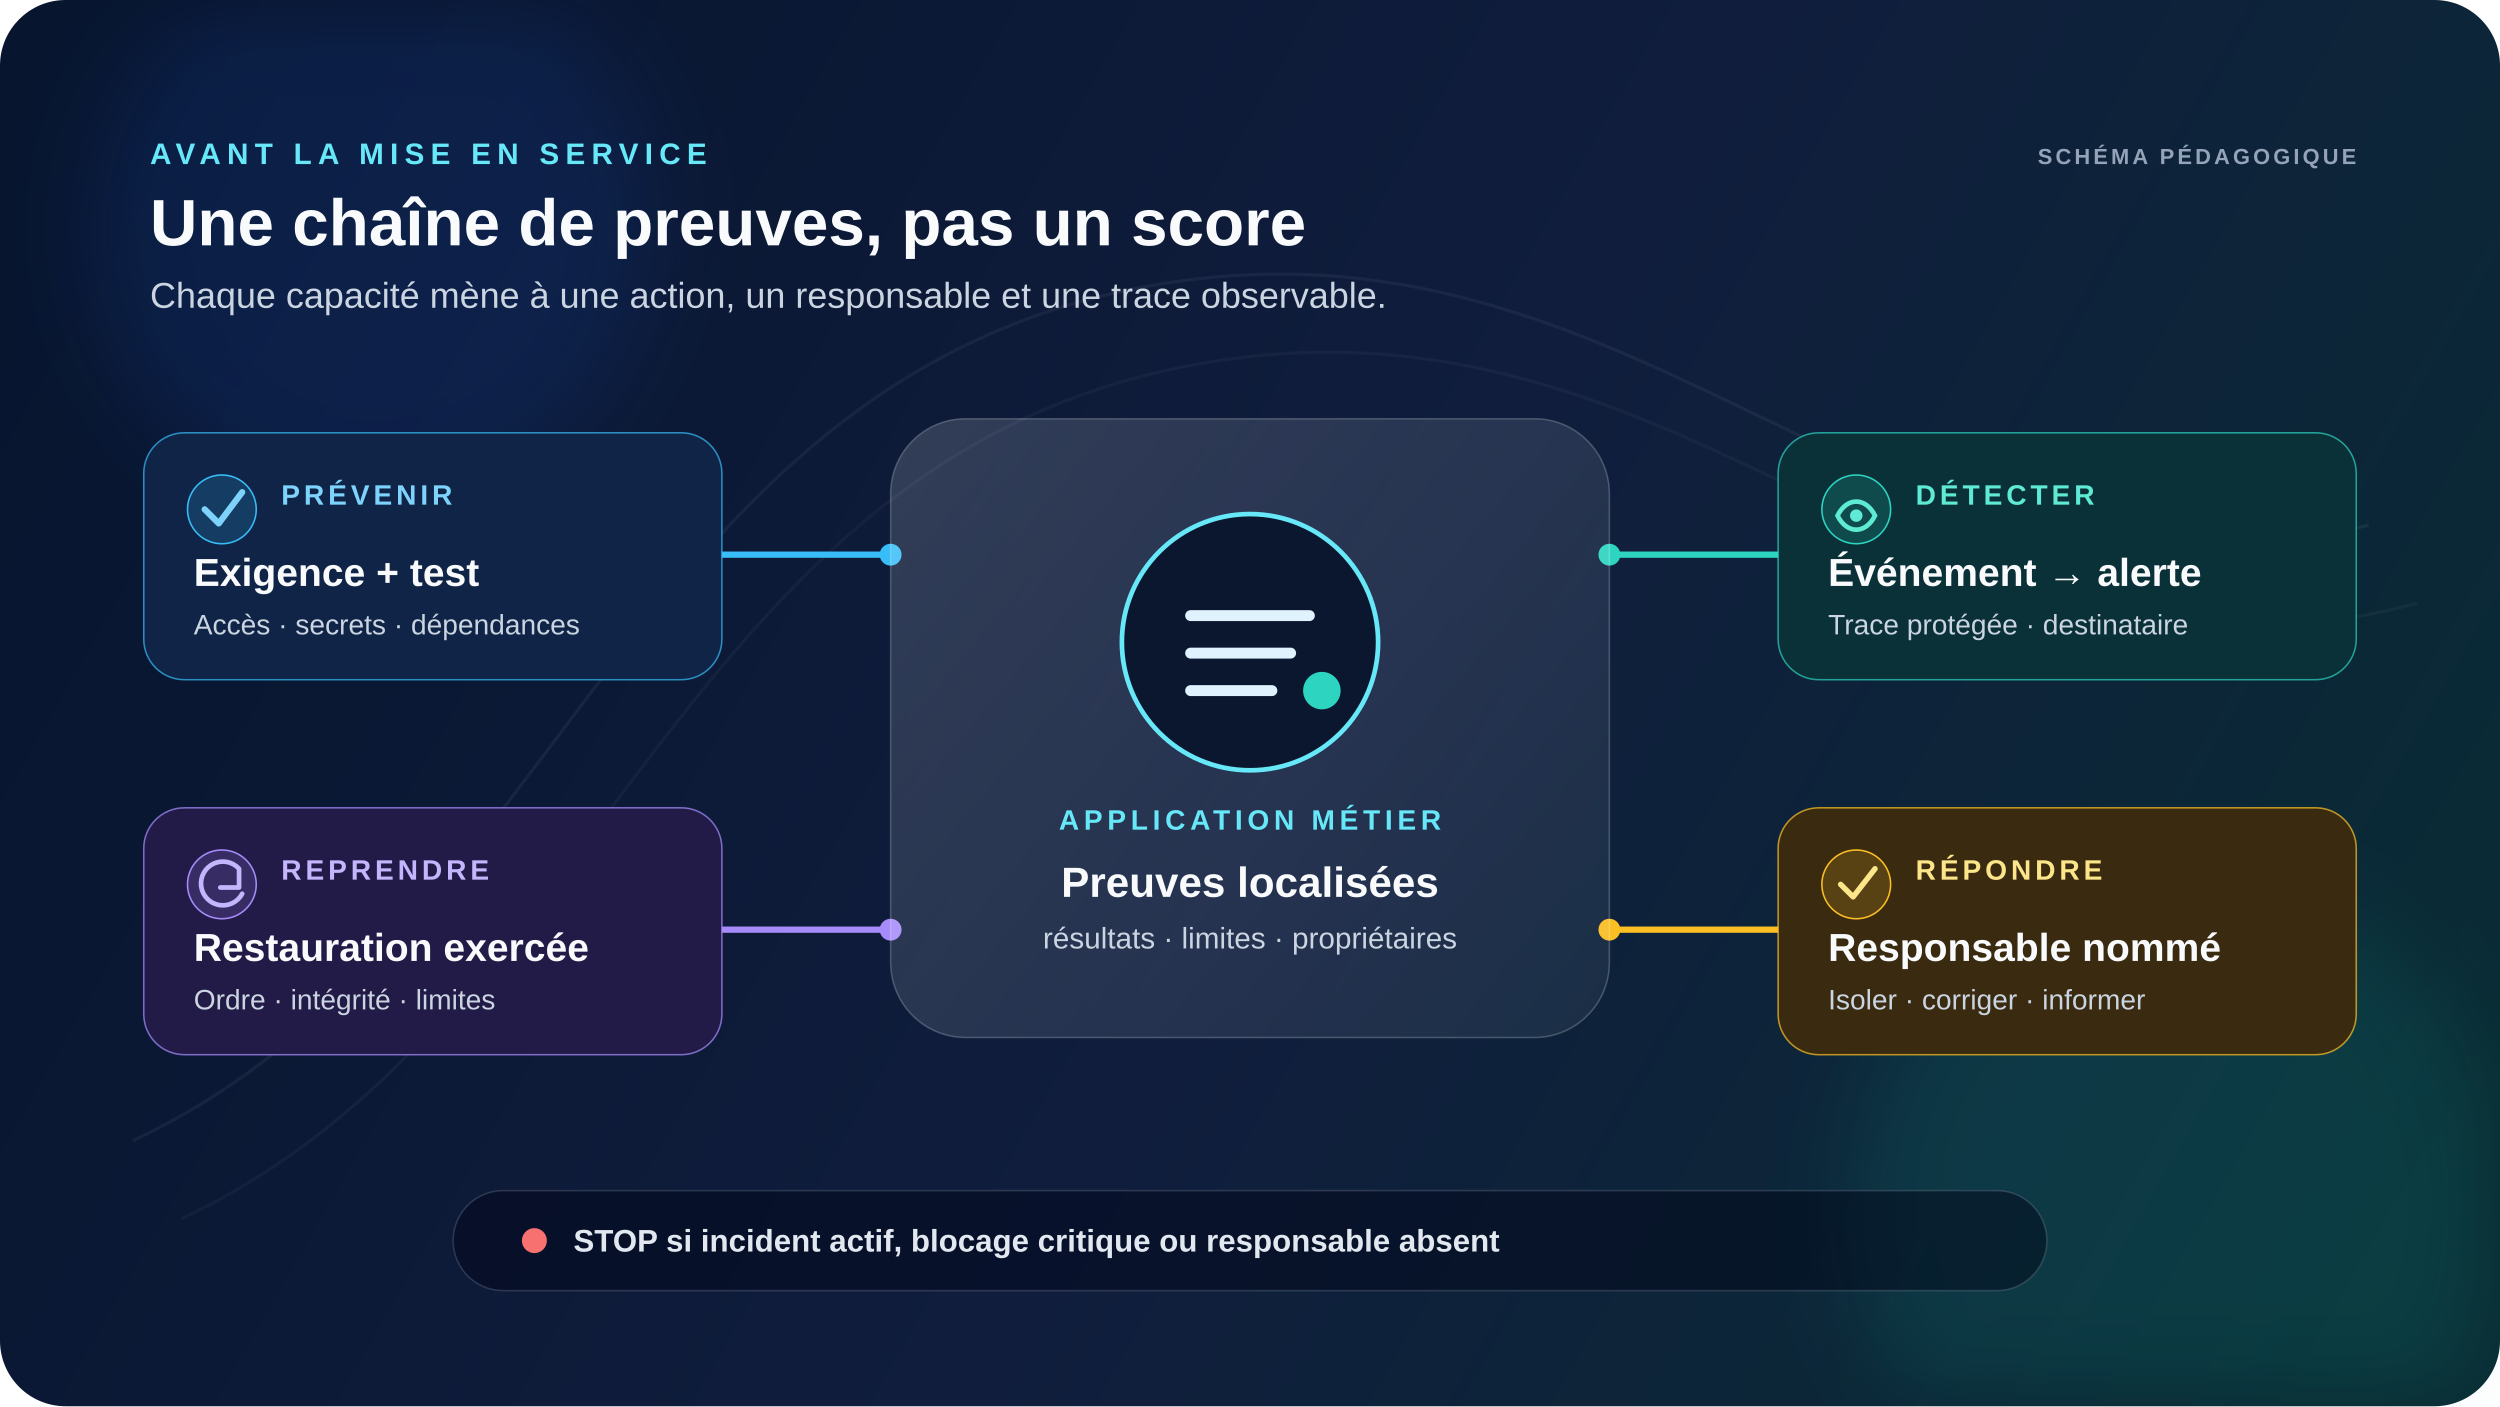
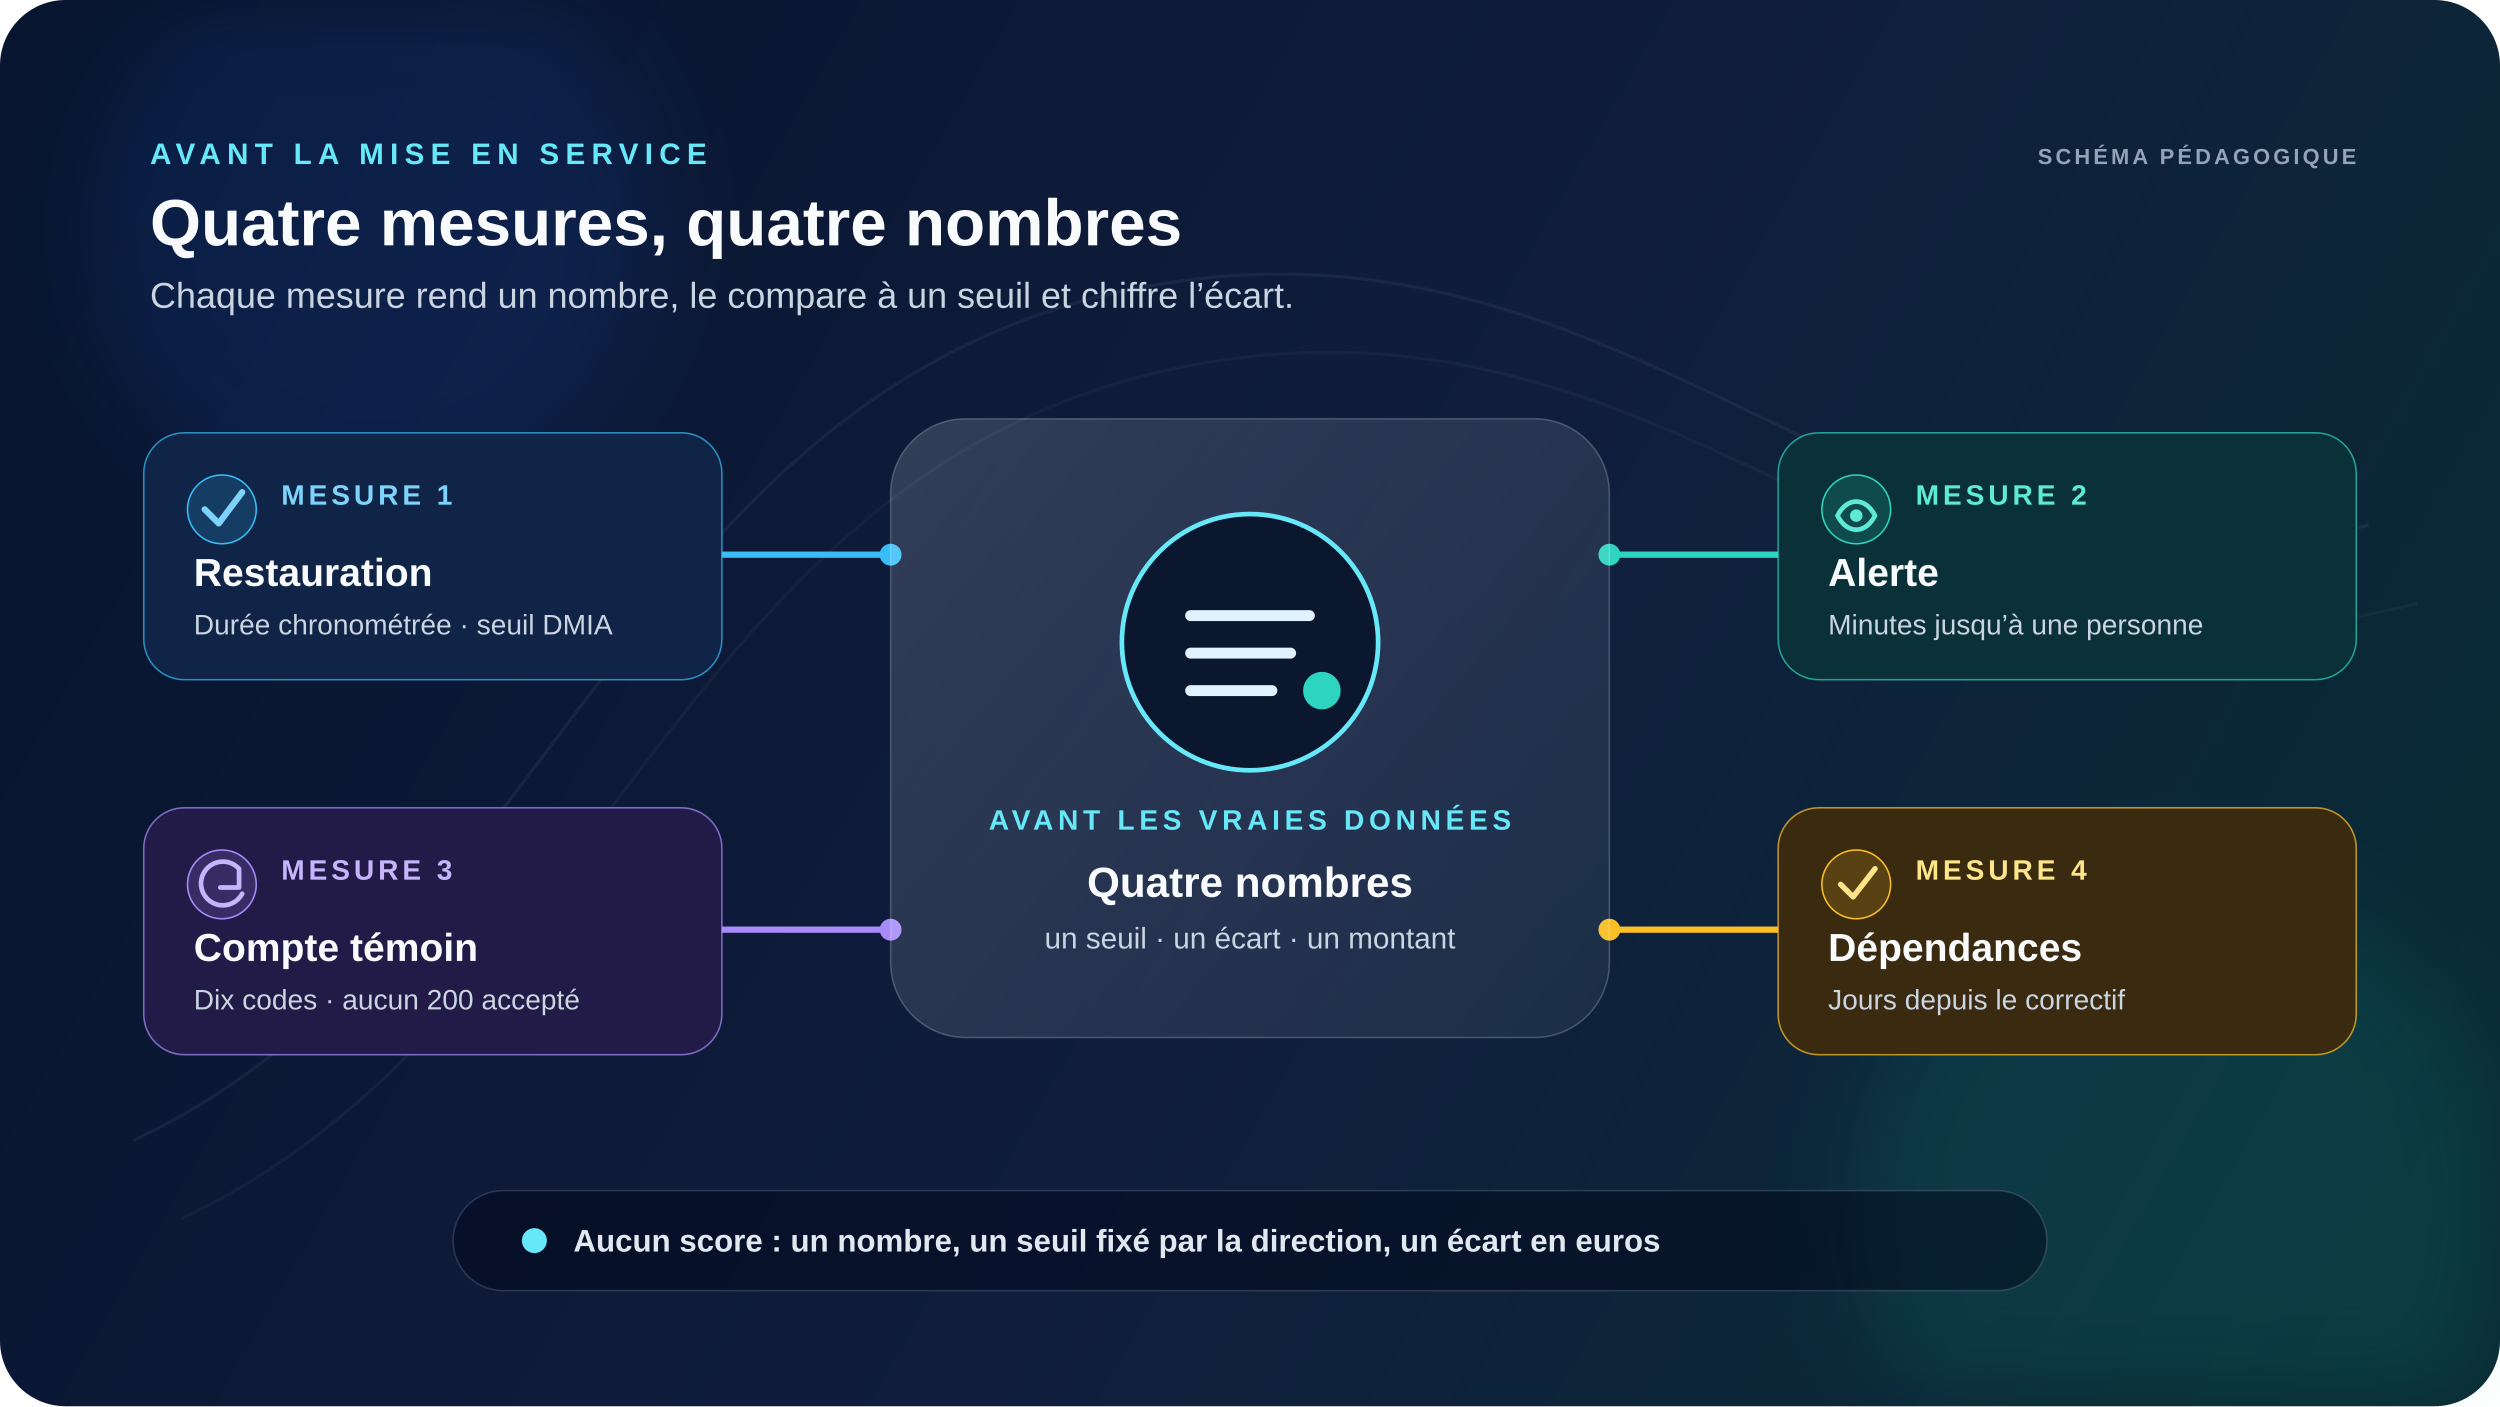
<svg xmlns="http://www.w3.org/2000/svg" width="1600" height="900" viewBox="0 0 1600 900" role="img" aria-labelledby="title desc">
  <defs>
    <linearGradient id="background" x1="80" y1="40" x2="1510" y2="860" gradientUnits="userSpaceOnUse">
      <stop stop-color="#07152F" />
      <stop offset="0.54" stop-color="#101D3D" />
      <stop offset="1" stop-color="#092C34" />
    </linearGradient>
    <linearGradient id="core" x1="570" y1="268" x2="1035" y2="653" gradientUnits="userSpaceOnUse">
      <stop stop-color="#F8FAFC" stop-opacity=".16" />
      <stop offset="1" stop-color="#E0F2FE" stop-opacity=".06" />
    </linearGradient>
    <filter id="glow" x="-40%" y="-40%" width="180%" height="180%">
      <feGaussianBlur stdDeviation="28" />
    </filter>
  </defs>
  <rect width="1600" height="900" rx="42" fill="url(#background)" />
  <circle cx="238" cy="146" r="180" fill="#2563EB" opacity=".12" filter="url(#glow)" />
  <circle cx="1392" cy="770" r="210" fill="#14B8A6" opacity=".12" filter="url(#glow)" />
  <path d="M85 730C355 604 402 247 730 184C1057 122 1207 420 1516 336" fill="none" stroke="#E2E8F0" stroke-opacity=".06" stroke-width="2" />
  <path d="M116 780C386 654 433 297 761 234C1088 172 1238 470 1547 386" fill="none" stroke="#E2E8F0" stroke-opacity=".04" stroke-width="2" />
  <text x="96" y="105" fill="#67E8F9" font-family="Arial, Helvetica, sans-serif" font-size="19" font-weight="700" letter-spacing="4">AVANT LA MISE EN SERVICE</text>
  <text x="1508" y="105" text-anchor="end" fill="#94A3B8" font-family="Arial, Helvetica, sans-serif" font-size="14" font-weight="700" letter-spacing="2">SCHÉMA PÉDAGOGIQUE</text>
-   <text x="96" y="157" fill="#F8FAFC" font-family="Arial, Helvetica, sans-serif" font-size="42" font-weight="700">Une chaîne de preuves, pas un score</text>
-   <text x="96" y="197" fill="#CBD5E1" font-family="Arial, Helvetica, sans-serif" font-size="23">Chaque capacité mène à une action, un responsable et une trace observable.</text>
+   <text x="96" y="157" fill="#F8FAFC" font-family="Arial, Helvetica, sans-serif" font-size="42" font-weight="700">Quatre mesures, quatre nombres</text>
+   <text x="96" y="197" fill="#CBD5E1" font-family="Arial, Helvetica, sans-serif" font-size="23">Chaque mesure rend un nombre, le compare à un seuil et chiffre l’écart.</text>
  <path d="M462 355H570" stroke="#38BDF8" stroke-width="4" stroke-linecap="round" />
  <path d="M1030 355H1138" stroke="#2DD4BF" stroke-width="4" stroke-linecap="round" />
  <path d="M462 595H570" stroke="#A78BFA" stroke-width="4" stroke-linecap="round" />
  <path d="M1030 595H1138" stroke="#FBBF24" stroke-width="4" stroke-linecap="round" />
  <circle cx="570" cy="355" r="7" fill="#38BDF8" />
  <circle cx="1030" cy="355" r="7" fill="#2DD4BF" />
  <circle cx="570" cy="595" r="7" fill="#A78BFA" />
  <circle cx="1030" cy="595" r="7" fill="#FBBF24" />
  <rect x="92" y="277" width="370" height="158" rx="26" fill="#0F2446" stroke="#38BDF8" stroke-opacity=".7" />
  <circle cx="142" cy="326" r="22" fill="#38BDF8" fill-opacity=".16" stroke="#38BDF8" />
  <path d="M131 326L140 335L155 315" fill="none" stroke="#7DD3FC" stroke-width="4" stroke-linecap="round" stroke-linejoin="round" />
-   <text x="180" y="323" fill="#7DD3FC" font-family="Arial, Helvetica, sans-serif" font-size="18" font-weight="700" letter-spacing="2.5">PRÉVENIR</text>
-   <text x="124" y="375" fill="#F8FAFC" font-family="Arial, Helvetica, sans-serif" font-size="25" font-weight="700">Exigence + test</text>
-   <text x="124" y="406" fill="#CBD5E1" font-family="Arial, Helvetica, sans-serif" font-size="18">Accès · secrets · dépendances</text>
+   <text x="180" y="323" fill="#7DD3FC" font-family="Arial, Helvetica, sans-serif" font-size="18" font-weight="700" letter-spacing="2.5">MESURE 1</text>
+   <text x="124" y="375" fill="#F8FAFC" font-family="Arial, Helvetica, sans-serif" font-size="25" font-weight="700">Restauration</text>
+   <text x="124" y="406" fill="#CBD5E1" font-family="Arial, Helvetica, sans-serif" font-size="18">Durée chronométrée · seuil DMIA</text>
  <rect x="1138" y="277" width="370" height="158" rx="26" fill="#0A3038" stroke="#2DD4BF" stroke-opacity=".7" />
  <circle cx="1188" cy="326" r="22" fill="#2DD4BF" fill-opacity=".16" stroke="#2DD4BF" />
  <path d="M1176 330C1182 318 1194 318 1200 330C1194 342 1182 342 1176 330Z" fill="none" stroke="#5EEAD4" stroke-width="3" />
  <circle cx="1188" cy="330" r="4" fill="#5EEAD4" />
-   <text x="1226" y="323" fill="#5EEAD4" font-family="Arial, Helvetica, sans-serif" font-size="18" font-weight="700" letter-spacing="2.5">DÉTECTER</text>
-   <text x="1170" y="375" fill="#F8FAFC" font-family="Arial, Helvetica, sans-serif" font-size="25" font-weight="700">Événement → alerte</text>
-   <text x="1170" y="406" fill="#CBD5E1" font-family="Arial, Helvetica, sans-serif" font-size="18">Trace protégée · destinataire</text>
+   <text x="1226" y="323" fill="#5EEAD4" font-family="Arial, Helvetica, sans-serif" font-size="18" font-weight="700" letter-spacing="2.5">MESURE 2</text>
+   <text x="1170" y="375" fill="#F8FAFC" font-family="Arial, Helvetica, sans-serif" font-size="25" font-weight="700">Alerte</text>
+   <text x="1170" y="406" fill="#CBD5E1" font-family="Arial, Helvetica, sans-serif" font-size="18">Minutes jusqu’à une personne</text>
  <rect x="92" y="517" width="370" height="158" rx="26" fill="#221B47" stroke="#A78BFA" stroke-opacity=".72" />
  <circle cx="142" cy="566" r="22" fill="#A78BFA" fill-opacity=".16" stroke="#A78BFA" />
  <path d="M153 556A14 14 0 1 0 155 572M153 556V568H141" fill="none" stroke="#C4B5FD" stroke-width="3" stroke-linecap="round" stroke-linejoin="round" />
-   <text x="180" y="563" fill="#C4B5FD" font-family="Arial, Helvetica, sans-serif" font-size="18" font-weight="700" letter-spacing="2.5">REPRENDRE</text>
-   <text x="124" y="615" fill="#F8FAFC" font-family="Arial, Helvetica, sans-serif" font-size="25" font-weight="700">Restauration exercée</text>
-   <text x="124" y="646" fill="#CBD5E1" font-family="Arial, Helvetica, sans-serif" font-size="18">Ordre · intégrité · limites</text>
+   <text x="180" y="563" fill="#C4B5FD" font-family="Arial, Helvetica, sans-serif" font-size="18" font-weight="700" letter-spacing="2.5">MESURE 3</text>
+   <text x="124" y="615" fill="#F8FAFC" font-family="Arial, Helvetica, sans-serif" font-size="25" font-weight="700">Compte témoin</text>
+   <text x="124" y="646" fill="#CBD5E1" font-family="Arial, Helvetica, sans-serif" font-size="18">Dix codes · aucun 200 accepté</text>
  <rect x="1138" y="517" width="370" height="158" rx="26" fill="#392A10" stroke="#FBBF24" stroke-opacity=".72" />
  <circle cx="1188" cy="566" r="22" fill="#FBBF24" fill-opacity=".16" stroke="#FBBF24" />
  <path d="M1178 566L1186 574L1200 556" fill="none" stroke="#FDE68A" stroke-width="3.5" stroke-linecap="round" stroke-linejoin="round" />
-   <text x="1226" y="563" fill="#FDE68A" font-family="Arial, Helvetica, sans-serif" font-size="18" font-weight="700" letter-spacing="2.5">RÉPONDRE</text>
-   <text x="1170" y="615" fill="#F8FAFC" font-family="Arial, Helvetica, sans-serif" font-size="25" font-weight="700">Responsable nommé</text>
-   <text x="1170" y="646" fill="#CBD5E1" font-family="Arial, Helvetica, sans-serif" font-size="18">Isoler · corriger · informer</text>
+   <text x="1226" y="563" fill="#FDE68A" font-family="Arial, Helvetica, sans-serif" font-size="18" font-weight="700" letter-spacing="2.5">MESURE 4</text>
+   <text x="1170" y="615" fill="#F8FAFC" font-family="Arial, Helvetica, sans-serif" font-size="25" font-weight="700">Dépendances</text>
+   <text x="1170" y="646" fill="#CBD5E1" font-family="Arial, Helvetica, sans-serif" font-size="18">Jours depuis le correctif</text>
  <rect x="570" y="268" width="460" height="396" rx="48" fill="url(#core)" stroke="#F8FAFC" stroke-opacity=".22" />
  <circle cx="800" cy="411" r="82" fill="#0B172E" stroke="#67E8F9" stroke-width="3" />
  <path d="M762 394H838M762 418H826M762 442H814" stroke="#E0F2FE" stroke-width="7" stroke-linecap="round" />
  <circle cx="846" cy="442" r="12" fill="#2DD4BF" />
-   <text x="800" y="531" text-anchor="middle" fill="#67E8F9" font-family="Arial, Helvetica, sans-serif" font-size="18" font-weight="700" letter-spacing="3">APPLICATION MÉTIER</text>
-   <text x="800" y="574" text-anchor="middle" fill="#F8FAFC" font-family="Arial, Helvetica, sans-serif" font-size="27" font-weight="700">Preuves localisées</text>
-   <text x="800" y="607" text-anchor="middle" fill="#CBD5E1" font-family="Arial, Helvetica, sans-serif" font-size="19">résultats · limites · propriétaires</text>
+   <text x="800" y="531" text-anchor="middle" fill="#67E8F9" font-family="Arial, Helvetica, sans-serif" font-size="18" font-weight="700" letter-spacing="3">AVANT LES VRAIES DONNÉES</text>
+   <text x="800" y="574" text-anchor="middle" fill="#F8FAFC" font-family="Arial, Helvetica, sans-serif" font-size="27" font-weight="700">Quatre nombres</text>
+   <text x="800" y="607" text-anchor="middle" fill="#CBD5E1" font-family="Arial, Helvetica, sans-serif" font-size="19">un seuil · un écart · un montant</text>
  <rect x="290" y="762" width="1020" height="64" rx="32" fill="#020617" fill-opacity=".48" stroke="#94A3B8" stroke-opacity=".25" />
-   <circle cx="342" cy="794" r="8" fill="#F87171" />
-   <text x="367" y="801" fill="#E2E8F0" font-family="Arial, Helvetica, sans-serif" font-size="20" font-weight="700">STOP si incident actif, blocage critique ou responsable absent</text>
+   <circle cx="342" cy="794" r="8" fill="#67E8F9" />
+   <text x="367" y="801" fill="#E2E8F0" font-family="Arial, Helvetica, sans-serif" font-size="20" font-weight="700">Aucun score : un nombre, un seuil fixé par la direction, un écart en euros</text>
</svg>
